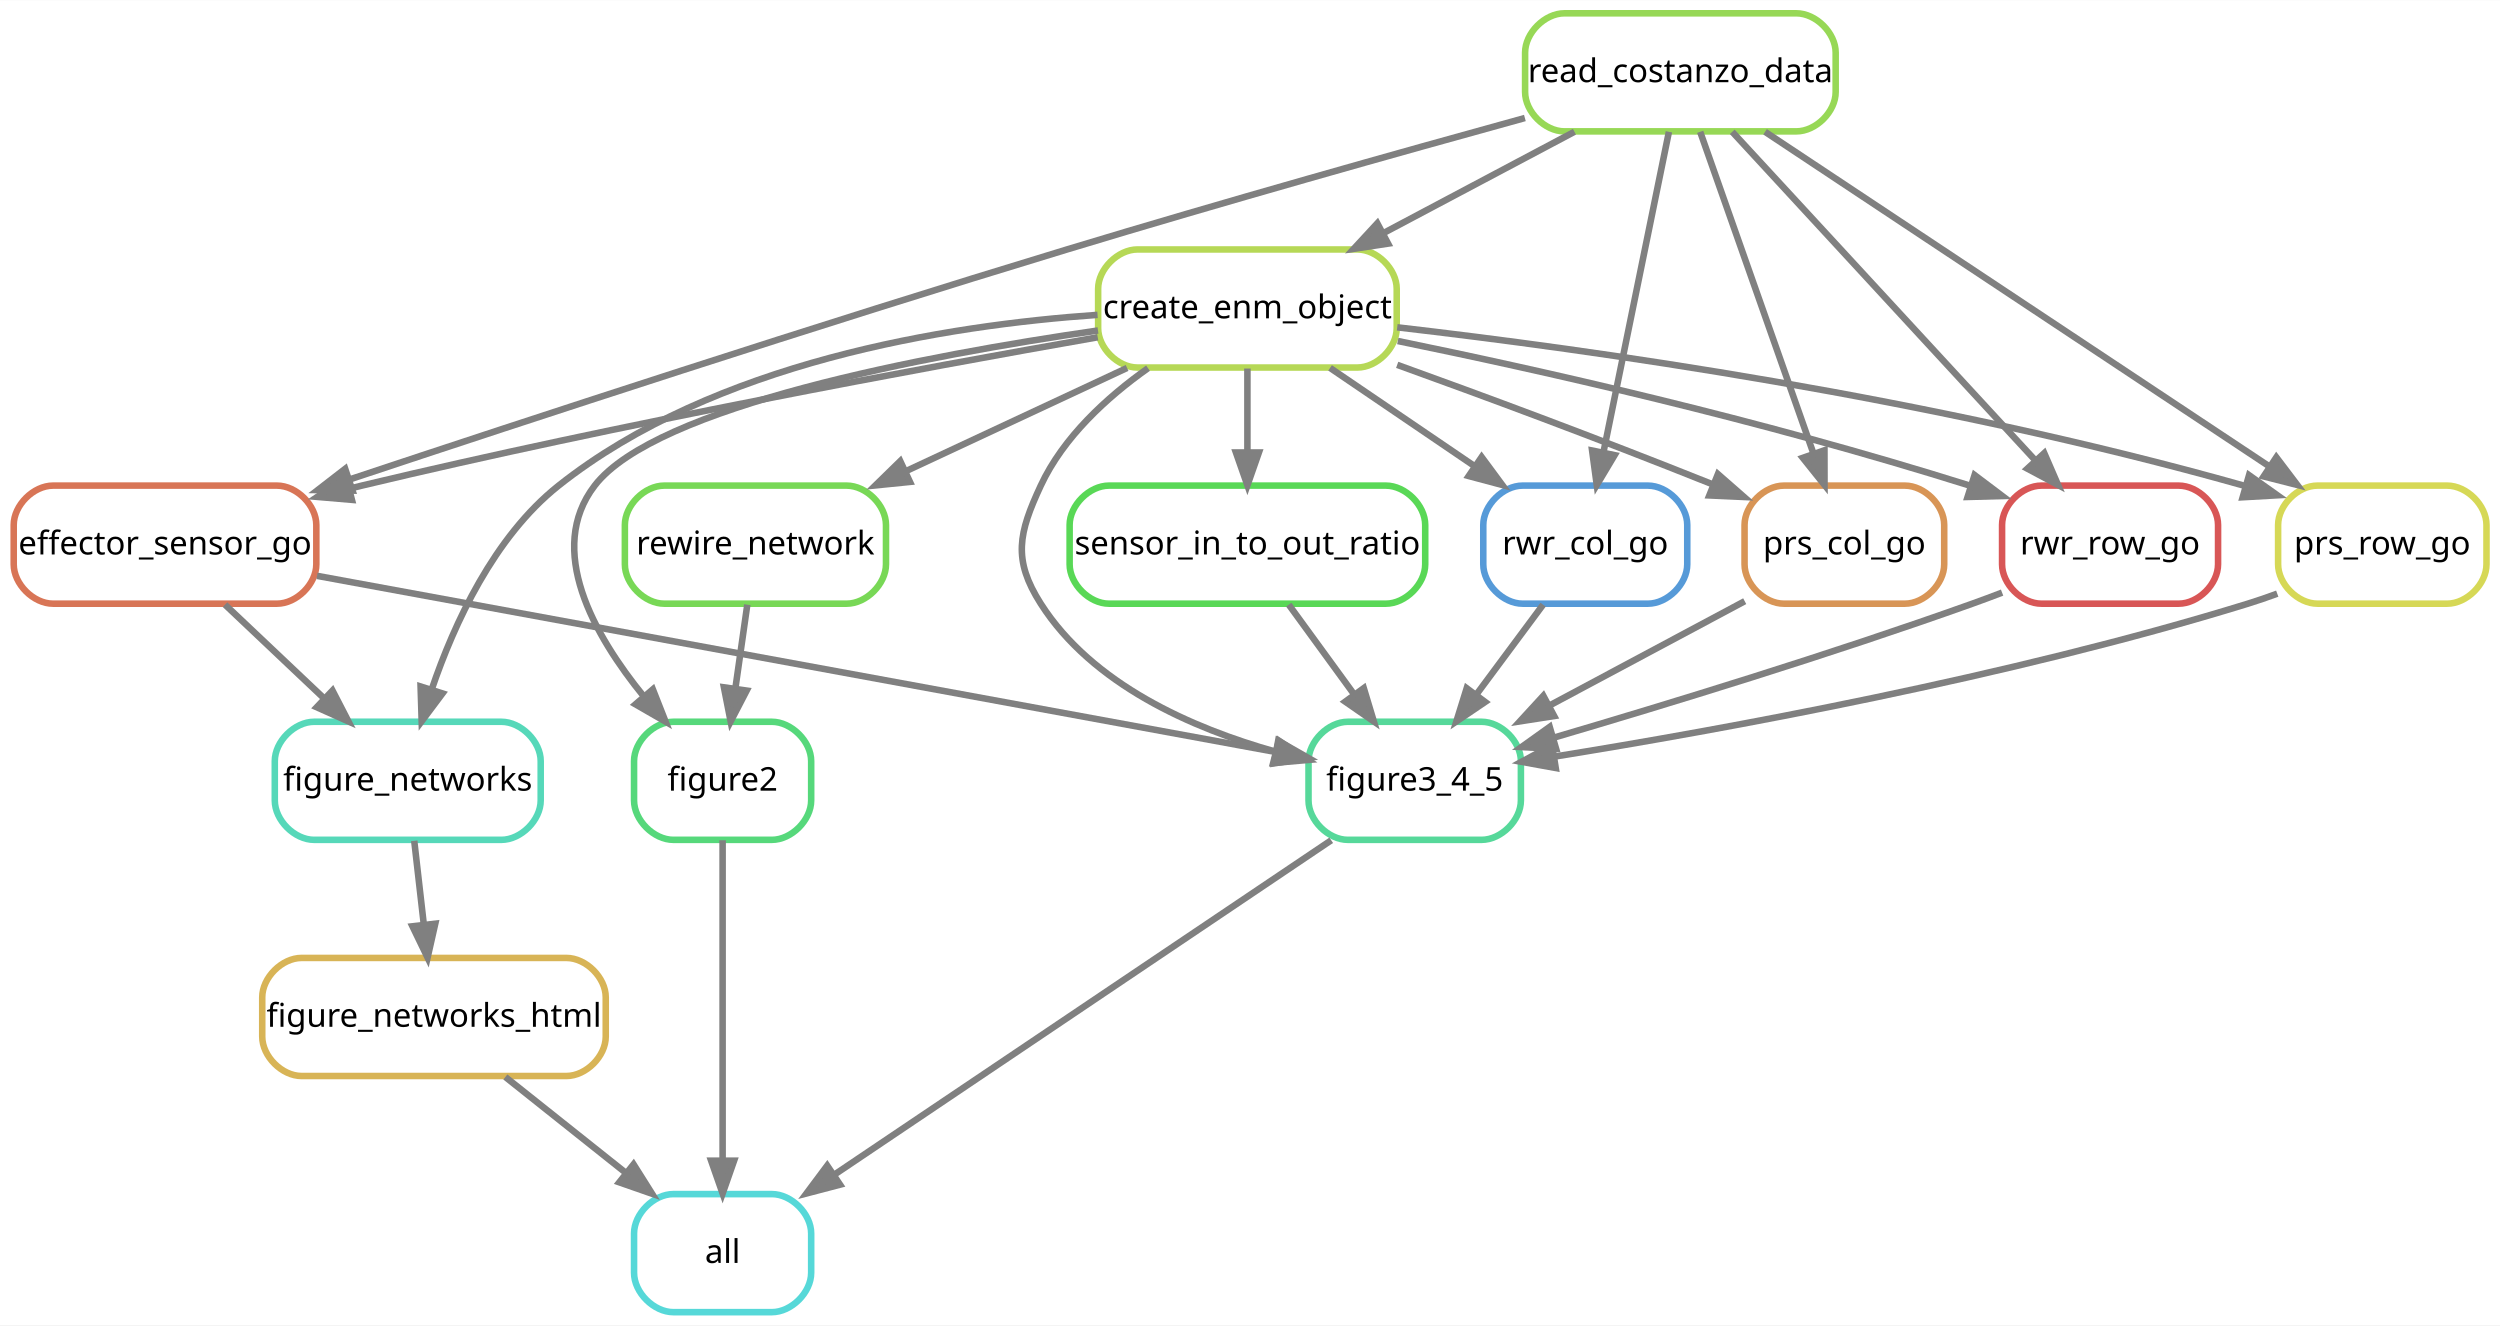
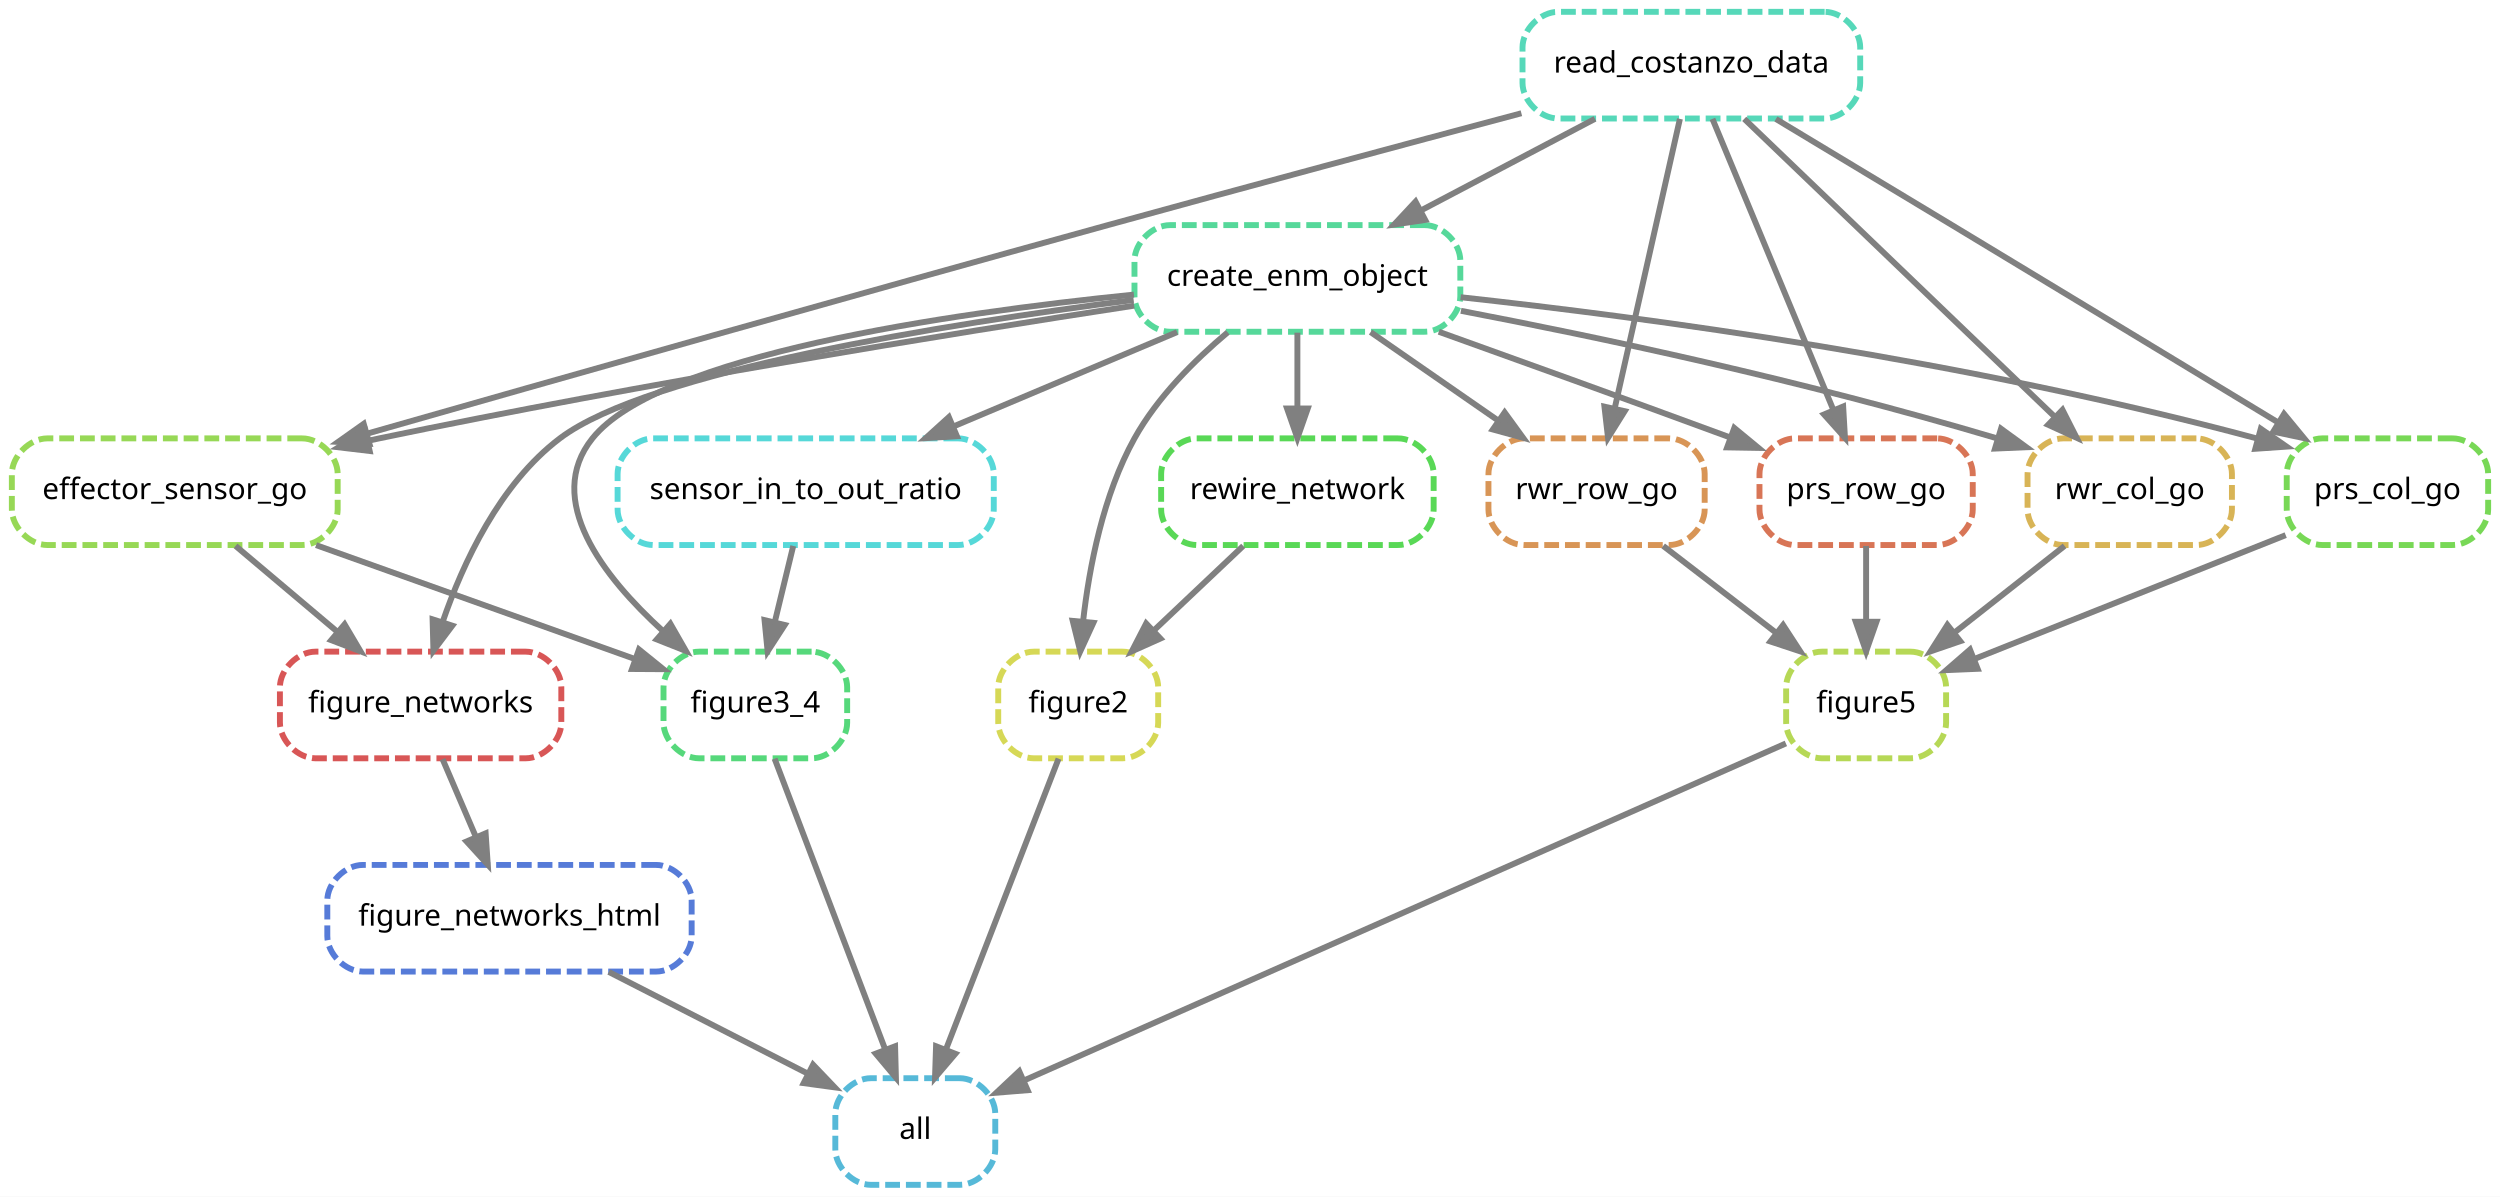
- <svg xmlns="http://www.w3.org/2000/svg" width="762pt" height="404pt" viewBox="0.00 0.00 762.20 404.00">
+ <svg xmlns="http://www.w3.org/2000/svg" width="844pt" height="404pt" viewBox="0.00 0.00 844.00 404.00">
  <g id="graph0" class="graph" transform="scale(1 1) rotate(0) translate(4 400)">
-     <polygon fill="white" stroke="transparent" points="-4,4 -4,-400 758.2,-400 758.2,4 -4,4" />
+     <polygon fill="white" stroke="transparent" points="-4,4 -4,-400 840,-400 840,4 -4,4" />
    <g id="node1" class="node">
-       <path fill="none" stroke="#56d8d8" stroke-width="2" d="M231.31,-36C231.31,-36 201.31,-36 201.31,-36 195.31,-36 189.31,-30 189.31,-24 189.31,-24 189.31,-12 189.31,-12 189.31,-6 195.31,0 201.31,0 201.31,0 231.31,0 231.31,0 237.31,0 243.31,-6 243.31,-12 243.31,-12 243.31,-24 243.31,-24 243.31,-30 237.31,-36 231.31,-36" />
-       <text text-anchor="middle" x="216.31" y="-15" font-family="sans" font-size="10.00">all</text>
+       <path fill="none" stroke="#56b9d8" stroke-width="2" stroke-dasharray="5,2" d="M320,-36C320,-36 290,-36 290,-36 284,-36 278,-30 278,-24 278,-24 278,-12 278,-12 278,-6 284,0 290,0 290,0 320,0 320,0 326,0 332,-6 332,-12 332,-12 332,-24 332,-24 332,-30 326,-36 320,-36" />
+       <text text-anchor="middle" x="305" y="-15.5" font-family="sans" font-size="10.00">all</text>
    </g>
    <g id="node2" class="node">
-       <path fill="none" stroke="#d8b456" stroke-width="2" d="M168.68,-108C168.68,-108 87.95,-108 87.95,-108 81.95,-108 75.95,-102 75.95,-96 75.95,-96 75.95,-84 75.95,-84 75.95,-78 81.95,-72 87.95,-72 87.95,-72 168.68,-72 168.68,-72 174.68,-72 180.68,-78 180.68,-84 180.68,-84 180.68,-96 180.68,-96 180.68,-102 174.68,-108 168.68,-108" />
-       <text text-anchor="middle" x="128.31" y="-87" font-family="sans" font-size="10.00">figure_networks_html</text>
+       <path fill="none" stroke="#567bd8" stroke-width="2" stroke-dasharray="5,2" d="M217.5,-108C217.5,-108 118.5,-108 118.5,-108 112.5,-108 106.5,-102 106.5,-96 106.5,-96 106.5,-84 106.5,-84 106.5,-78 112.5,-72 118.5,-72 118.5,-72 217.5,-72 217.5,-72 223.5,-72 229.5,-78 229.5,-84 229.5,-84 229.5,-96 229.5,-96 229.5,-102 223.5,-108 217.5,-108" />
+       <text text-anchor="middle" x="168" y="-87.5" font-family="sans" font-size="10.00">figure_networks_html</text>
    </g>
    <g id="edge1" class="edge">
-       <path fill="none" stroke="grey" stroke-width="2" d="M150.07,-71.7C161.15,-62.88 174.79,-52.03 186.8,-42.47" />
-       <polygon fill="grey" stroke="grey" stroke-width="2" points="189.16,-45.07 194.81,-36.1 184.81,-39.59 189.16,-45.07" />
+       <path fill="none" stroke="grey" stroke-width="2" d="M201.51,-71.88C221.85,-61.49 247.8,-48.22 268.63,-37.58" />
+       <polygon fill="grey" stroke="grey" stroke-width="2" points="270.49,-40.56 277.81,-32.9 267.31,-34.33 270.49,-40.56" />
    </g>
    <g id="node3" class="node">
-       <path fill="none" stroke="#56d8b9" stroke-width="2" d="M148.85,-180C148.85,-180 91.78,-180 91.78,-180 85.78,-180 79.78,-174 79.78,-168 79.78,-168 79.78,-156 79.78,-156 79.78,-150 85.78,-144 91.78,-144 91.78,-144 148.85,-144 148.85,-144 154.85,-144 160.85,-150 160.85,-156 160.85,-156 160.85,-168 160.85,-168 160.85,-174 154.85,-180 148.85,-180" />
-       <text text-anchor="middle" x="120.31" y="-159" font-family="sans" font-size="10.00">figure_networks</text>
+       <path fill="none" stroke="#d85656" stroke-width="2" stroke-dasharray="5,2" d="M173.5,-180C173.5,-180 102.5,-180 102.5,-180 96.5,-180 90.5,-174 90.5,-168 90.5,-168 90.5,-156 90.5,-156 90.5,-150 96.5,-144 102.5,-144 102.5,-144 173.5,-144 173.5,-144 179.5,-144 185.5,-150 185.5,-156 185.5,-156 185.5,-168 185.5,-168 185.5,-174 179.5,-180 173.5,-180" />
+       <text text-anchor="middle" x="138" y="-159.5" font-family="sans" font-size="10.00">figure_networks</text>
+     </g>
+     <g id="edge5" class="edge">
+       <path fill="none" stroke="grey" stroke-width="2" d="M145.42,-143.7C148.79,-135.81 152.87,-126.3 156.62,-117.55" />
+       <polygon fill="grey" stroke="grey" stroke-width="2" points="159.95,-118.67 160.67,-108.1 153.51,-115.92 159.95,-118.67" />
+     </g>
+     <g id="node4" class="node">
+       <path fill="none" stroke="#56d89a" stroke-width="2" stroke-dasharray="5,2" d="M477,-324C477,-324 391,-324 391,-324 385,-324 379,-318 379,-312 379,-312 379,-300 379,-300 379,-294 385,-288 391,-288 391,-288 477,-288 477,-288 483,-288 489,-294 489,-300 489,-300 489,-312 489,-312 489,-318 483,-324 477,-324" />
+       <text text-anchor="middle" x="434" y="-303.5" font-family="sans" font-size="10.00">create_enm_object</text>
+     </g>
+     <g id="edge6" class="edge">
+       <path fill="none" stroke="grey" stroke-width="2" d="M378.72,-298.75C314.94,-290.59 214.97,-274.66 185,-252 164.73,-236.68 152.32,-210.04 145.38,-189.89" />
+       <polygon fill="grey" stroke="grey" stroke-width="2" points="148.7,-188.78 142.33,-180.32 142.04,-190.91 148.7,-188.78" />
+     </g>
+     <g id="node6" class="node">
+       <path fill="none" stroke="#97d856" stroke-width="2" stroke-dasharray="5,2" d="M98,-252C98,-252 12,-252 12,-252 6,-252 0,-246 0,-240 0,-240 0,-228 0,-228 0,-222 6,-216 12,-216 12,-216 98,-216 98,-216 104,-216 110,-222 110,-228 110,-228 110,-240 110,-240 110,-246 104,-252 98,-252" />
+       <text text-anchor="middle" x="55" y="-231.5" font-family="sans" font-size="10.00">effector_sensor_go</text>
+     </g>
+     <g id="edge9" class="edge">
+       <path fill="none" stroke="grey" stroke-width="2" d="M378.9,-296.81C316.73,-287.29 212.73,-270.49 124,-252 122.74,-251.74 121.47,-251.47 120.2,-251.19" />
+       <polygon fill="grey" stroke="grey" stroke-width="2" points="120.8,-247.74 110.28,-248.99 119.28,-254.58 120.8,-247.74" />
+     </g>
+     <g id="node7" class="node">
+       <path fill="none" stroke="#d6d856" stroke-width="2" stroke-dasharray="5,2" d="M375,-180C375,-180 345,-180 345,-180 339,-180 333,-174 333,-168 333,-168 333,-156 333,-156 333,-150 339,-144 345,-144 345,-144 375,-144 375,-144 381,-144 387,-150 387,-156 387,-156 387,-168 387,-168 387,-174 381,-180 375,-180" />
+       <text text-anchor="middle" x="360" y="-159.5" font-family="sans" font-size="10.00">figure2</text>
+     </g>
+     <g id="edge11" class="edge">
+       <path fill="none" stroke="grey" stroke-width="2" d="M410.47,-287.8C399.3,-278.42 386.73,-265.91 379,-252 368.42,-232.95 363.72,-208.59 361.64,-190.18" />
+       <polygon fill="grey" stroke="grey" stroke-width="2" points="365.12,-189.73 360.7,-180.1 358.15,-190.39 365.12,-189.73" />
+     </g>
+     <g id="node8" class="node">
+       <path fill="none" stroke="#59d856" stroke-width="2" stroke-dasharray="5,2" d="M468,-252C468,-252 400,-252 400,-252 394,-252 388,-246 388,-240 388,-240 388,-228 388,-228 388,-222 394,-216 400,-216 400,-216 468,-216 468,-216 474,-216 480,-222 480,-228 480,-228 480,-240 480,-240 480,-246 474,-252 468,-252" />
+       <text text-anchor="middle" x="434" y="-231.5" font-family="sans" font-size="10.00">rewire_network</text>
+     </g>
+     <g id="edge13" class="edge">
+       <path fill="none" stroke="grey" stroke-width="2" d="M434,-287.7C434,-279.98 434,-270.71 434,-262.11" />
+       <polygon fill="grey" stroke="grey" stroke-width="2" points="437.5,-262.1 434,-252.1 430.5,-262.1 437.5,-262.1" />
+     </g>
+     <g id="node9" class="node">
+       <path fill="none" stroke="#56d87b" stroke-width="2" stroke-dasharray="5,2" d="M270,-180C270,-180 232,-180 232,-180 226,-180 220,-174 220,-168 220,-168 220,-156 220,-156 220,-150 226,-144 232,-144 232,-144 270,-144 270,-144 276,-144 282,-150 282,-156 282,-156 282,-168 282,-168 282,-174 276,-180 270,-180" />
+       <text text-anchor="middle" x="251" y="-159.5" font-family="sans" font-size="10.00">figure3_4</text>
+     </g>
+     <g id="edge14" class="edge">
+       <path fill="none" stroke="grey" stroke-width="2" d="M378.81,-300.55C315.79,-294.19 218.48,-280.03 196,-252 179.48,-231.39 199.47,-205.48 219.83,-186.94" />
+       <polygon fill="grey" stroke="grey" stroke-width="2" points="222.32,-189.41 227.58,-180.22 217.73,-184.13 222.32,-189.41" />
+     </g>
+     <g id="node10" class="node">
+       <path fill="none" stroke="#56d8d8" stroke-width="2" stroke-dasharray="5,2" d="M319.5,-252C319.5,-252 216.5,-252 216.5,-252 210.5,-252 204.5,-246 204.5,-240 204.5,-240 204.5,-228 204.5,-228 204.5,-222 210.5,-216 216.5,-216 216.5,-216 319.5,-216 319.5,-216 325.5,-216 331.5,-222 331.5,-228 331.5,-228 331.5,-240 331.5,-240 331.5,-246 325.5,-252 319.5,-252" />
+       <text text-anchor="middle" x="268" y="-231.5" font-family="sans" font-size="10.00">sensor_in_to_out_ratio</text>
+     </g>
+     <g id="edge17" class="edge">
+       <path fill="none" stroke="grey" stroke-width="2" d="M393.39,-287.88C370.6,-278.26 341.97,-266.19 317.83,-256.01" />
+       <polygon fill="grey" stroke="grey" stroke-width="2" points="319.05,-252.73 308.48,-252.07 316.33,-259.18 319.05,-252.73" />
+     </g>
+     <g id="node12" class="node">
+       <path fill="none" stroke="#d8b456" stroke-width="2" stroke-dasharray="5,2" d="M737.5,-252C737.5,-252 692.5,-252 692.5,-252 686.5,-252 680.5,-246 680.5,-240 680.5,-240 680.5,-228 680.5,-228 680.5,-222 686.5,-216 692.5,-216 692.5,-216 737.5,-216 737.5,-216 743.5,-216 749.5,-222 749.5,-228 749.5,-228 749.5,-240 749.5,-240 749.5,-246 743.5,-252 737.5,-252" />
+       <text text-anchor="middle" x="715" y="-231.5" font-family="sans" font-size="10.00">rwr_col_go</text>
+     </g>
+     <g id="edge22" class="edge">
+       <path fill="none" stroke="grey" stroke-width="2" d="M489.2,-295.07C535.35,-286.23 602.97,-272 670.19,-252.01" />
+       <polygon fill="grey" stroke="grey" stroke-width="2" points="671.54,-255.26 680.1,-249.02 669.51,-248.56 671.54,-255.26" />
+     </g>
+     <g id="node13" class="node">
+       <path fill="none" stroke="#78d856" stroke-width="2" stroke-dasharray="5,2" d="M824,-252C824,-252 780,-252 780,-252 774,-252 768,-246 768,-240 768,-240 768,-228 768,-228 768,-222 774,-216 780,-216 780,-216 824,-216 824,-216 830,-216 836,-222 836,-228 836,-228 836,-240 836,-240 836,-246 830,-252 824,-252" />
+       <text text-anchor="middle" x="802" y="-231.5" font-family="sans" font-size="10.00">prs_col_go</text>
+     </g>
+     <g id="edge24" class="edge">
+       <path fill="none" stroke="grey" stroke-width="2" d="M489.11,-299.66C552.28,-292.74 658.85,-278.6 758.07,-251.93" />
+       <polygon fill="grey" stroke="grey" stroke-width="2" points="759.24,-255.24 767.96,-249.22 757.39,-248.49 759.24,-255.24" />
+     </g>
+     <g id="node14" class="node">
+       <path fill="none" stroke="#d89556" stroke-width="2" stroke-dasharray="5,2" d="M559.5,-252C559.5,-252 510.5,-252 510.5,-252 504.5,-252 498.5,-246 498.5,-240 498.5,-240 498.5,-228 498.5,-228 498.5,-222 504.5,-216 510.5,-216 510.5,-216 559.5,-216 559.5,-216 565.5,-216 571.5,-222 571.5,-228 571.5,-228 571.5,-240 571.5,-240 571.5,-246 565.5,-252 559.5,-252" />
+       <text text-anchor="middle" x="535" y="-231.5" font-family="sans" font-size="10.00">rwr_row_go</text>
+     </g>
+     <g id="edge26" class="edge">
+       <path fill="none" stroke="grey" stroke-width="2" d="M458.71,-287.88C471.67,-278.89 487.73,-267.76 501.77,-258.03" />
+       <polygon fill="grey" stroke="grey" stroke-width="2" points="503.97,-260.76 510.2,-252.19 499.98,-255.01 503.97,-260.76" />
+     </g>
+     <g id="node15" class="node">
+       <path fill="none" stroke="#d87556" stroke-width="2" stroke-dasharray="5,2" d="M650,-252C650,-252 602,-252 602,-252 596,-252 590,-246 590,-240 590,-240 590,-228 590,-228 590,-222 596,-216 602,-216 602,-216 650,-216 650,-216 656,-216 662,-222 662,-228 662,-228 662,-240 662,-240 662,-246 656,-252 650,-252" />
+       <text text-anchor="middle" x="626" y="-231.5" font-family="sans" font-size="10.00">prs_row_go</text>
+     </g>
+     <g id="edge28" class="edge">
+       <path fill="none" stroke="grey" stroke-width="2" d="M481.73,-288C508.27,-278.49 542.12,-266.3 579.96,-252.36" />
+       <polygon fill="grey" stroke="grey" stroke-width="2" points="581.5,-255.52 589.67,-248.78 579.08,-248.96 581.5,-255.52" />
+     </g>
+     <g id="node5" class="node">
+       <path fill="none" stroke="#56d8b9" stroke-width="2" stroke-dasharray="5,2" d="M612,-396C612,-396 522,-396 522,-396 516,-396 510,-390 510,-384 510,-384 510,-372 510,-372 510,-366 516,-360 522,-360 522,-360 612,-360 612,-360 618,-360 624,-366 624,-372 624,-372 624,-384 624,-384 624,-390 618,-396 612,-396" />
+       <text text-anchor="middle" x="567" y="-375.5" font-family="sans" font-size="10.00">read_costanzo_data</text>
+     </g>
+     <g id="edge8" class="edge">
+       <path fill="none" stroke="grey" stroke-width="2" d="M534.46,-359.88C516.75,-350.55 494.65,-338.92 475.68,-328.94" />
+       <polygon fill="grey" stroke="grey" stroke-width="2" points="477.14,-325.75 466.66,-324.19 473.88,-331.94 477.14,-325.75" />
+     </g>
+     <g id="edge10" class="edge">
+       <path fill="none" stroke="grey" stroke-width="2" d="M509.62,-361.77C470.29,-351.28 416.95,-336.95 370,-324 283.42,-300.12 183.68,-271.81 120.03,-253.63" />
+       <polygon fill="grey" stroke="grey" stroke-width="2" points="120.71,-250.19 110.14,-250.8 118.79,-256.92 120.71,-250.19" />
+     </g>
+     <g id="edge23" class="edge">
+       <path fill="none" stroke="grey" stroke-width="2" d="M584.85,-359.87C610.97,-334.82 659.71,-288.05 689.56,-259.41" />
+       <polygon fill="grey" stroke="grey" stroke-width="2" points="692.29,-261.64 697.08,-252.19 687.45,-256.59 692.29,-261.64" />
+     </g>
+     <g id="edge25" class="edge">
+       <path fill="none" stroke="grey" stroke-width="2" d="M595.54,-359.83C612.77,-349.46 635.15,-335.98 655,-324 692.49,-301.36 735.33,-275.42 765.05,-257.4" />
+       <polygon fill="grey" stroke="grey" stroke-width="2" points="767.09,-260.26 773.83,-252.08 763.46,-254.27 767.09,-260.26" />
+     </g>
+     <g id="edge27" class="edge">
+       <path fill="none" stroke="grey" stroke-width="2" d="M563.14,-359.87C557.66,-335.56 547.58,-290.82 541.09,-262.01" />
+       <polygon fill="grey" stroke="grey" stroke-width="2" points="544.49,-261.18 538.87,-252.19 537.66,-262.71 544.49,-261.18" />
+     </g>
+     <g id="edge29" class="edge">
+       <path fill="none" stroke="grey" stroke-width="2" d="M574.12,-359.87C584.26,-335.46 602.97,-290.43 614.93,-261.64" />
+       <polygon fill="grey" stroke="grey" stroke-width="2" points="618.25,-262.77 618.86,-252.19 611.79,-260.08 618.25,-262.77" />
+     </g>
+     <g id="edge7" class="edge">
+       <path fill="none" stroke="grey" stroke-width="2" d="M75.52,-215.7C85.87,-206.97 98.59,-196.24 109.84,-186.75" />
+       <polygon fill="grey" stroke="grey" stroke-width="2" points="112.33,-189.23 117.72,-180.1 107.82,-183.88 112.33,-189.23" />
+     </g>
+     <g id="edge16" class="edge">
+       <path fill="none" stroke="grey" stroke-width="2" d="M102.7,-215.97C135.62,-204.21 178.94,-188.74 210.25,-177.55" />
+       <polygon fill="grey" stroke="grey" stroke-width="2" points="211.72,-180.74 219.96,-174.08 209.37,-174.15 211.72,-180.74" />
+     </g>
+     <g id="edge2" class="edge">
+       <path fill="none" stroke="grey" stroke-width="2" d="M353.37,-143.87C343.91,-119.46 326.47,-74.43 315.32,-45.64" />
+       <polygon fill="grey" stroke="grey" stroke-width="2" points="318.53,-44.25 311.66,-36.19 312.01,-46.78 318.53,-44.25" />
+     </g>
+     <g id="edge12" class="edge">
+       <path fill="none" stroke="grey" stroke-width="2" d="M415.71,-215.7C406.57,-207.05 395.36,-196.45 385.4,-187.03" />
+       <polygon fill="grey" stroke="grey" stroke-width="2" points="387.75,-184.43 378.08,-180.1 382.94,-189.52 387.75,-184.43" />
+     </g>
+     <g id="edge3" class="edge">
+       <path fill="none" stroke="grey" stroke-width="2" d="M257.51,-143.87C266.8,-119.46 283.92,-74.43 294.87,-45.64" />
+       <polygon fill="grey" stroke="grey" stroke-width="2" points="298.18,-46.78 298.46,-36.19 291.64,-44.29 298.18,-46.78" />
+     </g>
+     <g id="edge15" class="edge">
+       <path fill="none" stroke="grey" stroke-width="2" d="M263.8,-215.7C261.9,-207.9 259.62,-198.51 257.52,-189.83" />
+       <polygon fill="grey" stroke="grey" stroke-width="2" points="260.92,-189 255.15,-180.1 254.11,-190.65 260.92,-189" />
+     </g>
+     <g id="node11" class="node">
+       <path fill="none" stroke="#b6d856" stroke-width="2" stroke-dasharray="5,2" d="M641,-180C641,-180 611,-180 611,-180 605,-180 599,-174 599,-168 599,-168 599,-156 599,-156 599,-150 605,-144 611,-144 611,-144 641,-144 641,-144 647,-144 653,-150 653,-156 653,-156 653,-168 653,-168 653,-174 647,-180 641,-180" />
+       <text text-anchor="middle" x="626" y="-159.5" font-family="sans" font-size="10.00">figure5</text>
    </g>
    <g id="edge4" class="edge">
-       <path fill="none" stroke="grey" stroke-width="2" d="M122.29,-143.7C123.17,-135.98 124.23,-126.71 125.22,-118.11" />
-       <polygon fill="grey" stroke="grey" stroke-width="2" points="128.7,-118.44 126.36,-108.1 121.75,-117.64 128.7,-118.44" />
+       <path fill="none" stroke="grey" stroke-width="2" d="M598.91,-149.02C541.4,-123.58 407.06,-64.15 341.84,-35.3" />
+       <polygon fill="grey" stroke="grey" stroke-width="2" points="342.92,-31.95 332.36,-31.1 340.09,-38.35 342.92,-31.95" />
    </g>
-     <g id="node4" class="node">
-       <path fill="none" stroke="#b6d856" stroke-width="2" d="M409.83,-324C409.83,-324 342.8,-324 342.8,-324 336.8,-324 330.8,-318 330.8,-312 330.8,-312 330.8,-300 330.8,-300 330.8,-294 336.8,-288 342.8,-288 342.8,-288 409.83,-288 409.83,-288 415.83,-288 421.83,-294 421.83,-300 421.83,-300 421.83,-312 421.83,-312 421.83,-318 415.83,-324 409.83,-324" />
-       <text text-anchor="middle" x="376.31" y="-303" font-family="sans" font-size="10.00">create_enm_object</text>
+     <g id="edge18" class="edge">
+       <path fill="none" stroke="grey" stroke-width="2" d="M693,-215.7C681.79,-206.88 668,-196.03 655.85,-186.47" />
+       <polygon fill="grey" stroke="grey" stroke-width="2" points="657.77,-183.54 647.75,-180.1 653.44,-189.04 657.77,-183.54" />
    </g>
-     <g id="edge5" class="edge">
-       <path fill="none" stroke="grey" stroke-width="2" d="M330.62,-304.06C284.58,-300.88 213.75,-289.62 166.31,-252 146.59,-236.35 134.46,-209.94 127.65,-189.95" />
-       <polygon fill="grey" stroke="grey" stroke-width="2" points="130.91,-188.64 124.56,-180.16 124.23,-190.75 130.91,-188.64" />
-     </g>
-     <g id="node6" class="node">
-       <path fill="none" stroke="#d87556" stroke-width="2" d="M80.44,-252C80.44,-252 12.18,-252 12.18,-252 6.18,-252 0.18,-246 0.18,-240 0.18,-240 0.18,-228 0.18,-228 0.18,-222 6.18,-216 12.18,-216 12.18,-216 80.44,-216 80.44,-216 86.44,-216 92.44,-222 92.44,-228 92.44,-228 92.44,-240 92.44,-240 92.44,-246 86.44,-252 80.44,-252" />
-       <text text-anchor="middle" x="46.31" y="-231" font-family="sans" font-size="10.00">effector_sensor_go</text>
-     </g>
-     <g id="edge8" class="edge">
-       <path fill="none" stroke="grey" stroke-width="2" d="M330.68,-297.23C276.8,-287.77 184.59,-270.74 106.31,-252 105.07,-251.7 103.81,-251.4 102.55,-251.08" />
-       <polygon fill="grey" stroke="grey" stroke-width="2" points="103.29,-247.66 92.73,-248.56 101.54,-254.44 103.29,-247.66" />
-     </g>
-     <g id="node7" class="node">
-       <path fill="none" stroke="#56d87b" stroke-width="2" d="M231.31,-180C231.31,-180 201.31,-180 201.31,-180 195.31,-180 189.31,-174 189.31,-168 189.31,-168 189.31,-156 189.31,-156 189.31,-150 195.31,-144 201.31,-144 201.31,-144 231.31,-144 231.31,-144 237.31,-144 243.31,-150 243.31,-156 243.31,-156 243.31,-168 243.31,-168 243.31,-174 237.31,-180 231.31,-180" />
-       <text text-anchor="middle" x="216.31" y="-159" font-family="sans" font-size="10.00">figure2</text>
-     </g>
-     <g id="edge10" class="edge">
-       <path fill="none" stroke="grey" stroke-width="2" d="M330.76,-299.3C277.99,-291.65 195.89,-276.17 177.31,-252 162.38,-232.57 176.95,-206.54 192.35,-187.65" />
-       <polygon fill="grey" stroke="grey" stroke-width="2" points="195.04,-189.89 198.92,-180.03 189.74,-185.32 195.04,-189.89" />
-     </g>
-     <g id="node8" class="node">
-       <path fill="none" stroke="#78d856" stroke-width="2" d="M254.12,-252C254.12,-252 198.51,-252 198.51,-252 192.51,-252 186.51,-246 186.51,-240 186.51,-240 186.51,-228 186.51,-228 186.51,-222 192.51,-216 198.51,-216 198.51,-216 254.12,-216 254.12,-216 260.12,-216 266.12,-222 266.12,-228 266.12,-228 266.12,-240 266.12,-240 266.12,-246 260.12,-252 254.12,-252" />
-       <text text-anchor="middle" x="226.31" y="-231" font-family="sans" font-size="10.00">rewire_network</text>
-     </g>
-     <g id="edge12" class="edge">
-       <path fill="none" stroke="grey" stroke-width="2" d="M339.62,-287.88C319.3,-278.39 293.84,-266.51 272.21,-256.42" />
-       <polygon fill="grey" stroke="grey" stroke-width="2" points="273.43,-253.13 262.89,-252.07 270.47,-259.47 273.43,-253.13" />
-     </g>
-     <g id="node9" class="node">
-       <path fill="none" stroke="#56d89a" stroke-width="2" d="M447.69,-180C447.69,-180 406.94,-180 406.94,-180 400.94,-180 394.94,-174 394.94,-168 394.94,-168 394.94,-156 394.94,-156 394.94,-150 400.94,-144 406.94,-144 406.94,-144 447.69,-144 447.69,-144 453.69,-144 459.69,-150 459.69,-156 459.69,-156 459.69,-168 459.69,-168 459.69,-174 453.69,-180 447.69,-180" />
-       <text text-anchor="middle" x="427.31" y="-159" font-family="sans" font-size="10.00">figure3_4_5</text>
-     </g>
-     <g id="edge13" class="edge">
-       <path fill="none" stroke="grey" stroke-width="2" d="M346.01,-287.8C333.44,-278.9 320.19,-266.77 313.31,-252 306.56,-237.49 304.71,-229.49 313.31,-216 329.01,-191.39 359.42,-178.03 384.89,-170.88" />
-       <polygon fill="grey" stroke="grey" stroke-width="2" points="385.91,-174.23 394.72,-168.35 384.17,-167.45 385.91,-174.23" />
-     </g>
-     <g id="node10" class="node">
-       <path fill="none" stroke="#59d856" stroke-width="2" d="M418.52,-252C418.52,-252 334.11,-252 334.11,-252 328.11,-252 322.11,-246 322.11,-240 322.11,-240 322.11,-228 322.11,-228 322.11,-222 328.11,-216 334.11,-216 334.11,-216 418.52,-216 418.52,-216 424.52,-216 430.52,-222 430.52,-228 430.52,-228 430.52,-240 430.52,-240 430.52,-246 424.52,-252 418.52,-252" />
-       <text text-anchor="middle" x="376.31" y="-231" font-family="sans" font-size="10.00">sensor_in_to_out_ratio</text>
+     <g id="edge19" class="edge">
+       <path fill="none" stroke="grey" stroke-width="2" d="M767.65,-219.34C737.41,-207.31 693.5,-189.85 662.61,-177.56" />
+       <polygon fill="grey" stroke="grey" stroke-width="2" points="663.65,-174.21 653.07,-173.76 661.06,-180.71 663.65,-174.21" />
    </g>
    <g id="edge20" class="edge">
-       <path fill="none" stroke="grey" stroke-width="2" d="M376.31,-287.7C376.31,-279.98 376.31,-270.71 376.31,-262.11" />
-       <polygon fill="grey" stroke="grey" stroke-width="2" points="379.81,-262.1 376.31,-252.1 372.81,-262.1 379.81,-262.1" />
-     </g>
-     <g id="node11" class="node">
-       <path fill="none" stroke="#569ad8" stroke-width="2" d="M498.41,-252C498.41,-252 460.22,-252 460.22,-252 454.22,-252 448.22,-246 448.22,-240 448.22,-240 448.22,-228 448.22,-228 448.22,-222 454.22,-216 460.22,-216 460.22,-216 498.41,-216 498.41,-216 504.41,-216 510.41,-222 510.41,-228 510.41,-228 510.41,-240 510.41,-240 510.41,-246 504.41,-252 498.41,-252" />
-       <text text-anchor="middle" x="479.31" y="-231" font-family="sans" font-size="10.00">rwr_col_go</text>
+       <path fill="none" stroke="grey" stroke-width="2" d="M557.49,-215.7C568.96,-206.88 583.06,-196.03 595.48,-186.47" />
+       <polygon fill="grey" stroke="grey" stroke-width="2" points="597.97,-188.98 603.76,-180.1 593.7,-183.43 597.97,-188.98" />
    </g>
    <g id="edge21" class="edge">
-       <path fill="none" stroke="grey" stroke-width="2" d="M401.51,-287.88C414.73,-278.89 431.11,-267.76 445.42,-258.03" />
-       <polygon fill="grey" stroke="grey" stroke-width="2" points="447.72,-260.71 454.02,-252.19 443.78,-254.92 447.72,-260.71" />
-     </g>
-     <g id="node12" class="node">
-       <path fill="none" stroke="#d89556" stroke-width="2" d="M576.75,-252C576.75,-252 539.88,-252 539.88,-252 533.88,-252 527.88,-246 527.88,-240 527.88,-240 527.88,-228 527.88,-228 527.88,-222 533.88,-216 539.88,-216 539.88,-216 576.75,-216 576.75,-216 582.75,-216 588.75,-222 588.75,-228 588.75,-228 588.75,-240 588.75,-240 588.75,-246 582.75,-252 576.75,-252" />
-       <text text-anchor="middle" x="558.31" y="-231" font-family="sans" font-size="10.00">prs_col_go</text>
-     </g>
-     <g id="edge23" class="edge">
-       <path fill="none" stroke="grey" stroke-width="2" d="M421.97,-288.82C447.97,-279.44 481.32,-267.12 518.26,-252.34" />
-       <polygon fill="grey" stroke="grey" stroke-width="2" points="519.76,-255.51 527.73,-248.53 517.14,-249.01 519.76,-255.51" />
-     </g>
-     <g id="node13" class="node">
-       <path fill="none" stroke="#d85656" stroke-width="2" d="M660.24,-252C660.24,-252 618.39,-252 618.39,-252 612.39,-252 606.39,-246 606.39,-240 606.39,-240 606.39,-228 606.39,-228 606.39,-222 612.39,-216 618.39,-216 618.39,-216 660.24,-216 660.24,-216 666.24,-216 672.24,-222 672.24,-228 672.24,-228 672.24,-240 672.24,-240 672.24,-246 666.24,-252 660.24,-252" />
-       <text text-anchor="middle" x="639.31" y="-231" font-family="sans" font-size="10.00">rwr_row_go</text>
-     </g>
-     <g id="edge25" class="edge">
-       <path fill="none" stroke="grey" stroke-width="2" d="M422.15,-296.09C465.12,-287.28 531.2,-272.54 596.8,-251.92" />
-       <polygon fill="grey" stroke="grey" stroke-width="2" points="598.01,-255.21 606.47,-248.83 595.88,-248.54 598.01,-255.21" />
-     </g>
-     <g id="node14" class="node">
-       <path fill="none" stroke="#d6d856" stroke-width="2" d="M742.08,-252C742.08,-252 702.55,-252 702.55,-252 696.55,-252 690.55,-246 690.55,-240 690.55,-240 690.55,-228 690.55,-228 690.55,-222 696.55,-216 702.55,-216 702.55,-216 742.08,-216 742.08,-216 748.08,-216 754.08,-222 754.08,-228 754.08,-228 754.08,-240 754.08,-240 754.08,-246 748.08,-252 742.08,-252" />
-       <text text-anchor="middle" x="722.31" y="-231" font-family="sans" font-size="10.00">prs_row_go</text>
-     </g>
-     <g id="edge27" class="edge">
-       <path fill="none" stroke="grey" stroke-width="2" d="M421.98,-300.26C480.25,-293.51 584.06,-279.14 680.43,-251.9" />
-       <polygon fill="grey" stroke="grey" stroke-width="2" points="681.69,-255.18 690.33,-249.05 679.75,-248.45 681.69,-255.18" />
-     </g>
-     <g id="node5" class="node">
-       <path fill="none" stroke="#97d856" stroke-width="2" d="M543.66,-396C543.66,-396 472.97,-396 472.97,-396 466.97,-396 460.97,-390 460.97,-384 460.97,-384 460.97,-372 460.97,-372 460.97,-366 466.97,-360 472.97,-360 472.97,-360 543.66,-360 543.66,-360 549.66,-360 555.66,-366 555.66,-372 555.66,-372 555.66,-384 555.66,-384 555.66,-390 549.66,-396 543.66,-396" />
-       <text text-anchor="middle" x="508.31" y="-375" font-family="sans" font-size="10.00">read_costanzo_data</text>
-     </g>
-     <g id="edge7" class="edge">
-       <path fill="none" stroke="grey" stroke-width="2" d="M476.02,-359.88C458.45,-350.55 436.51,-338.92 417.69,-328.94" />
-       <polygon fill="grey" stroke="grey" stroke-width="2" points="419.2,-325.78 408.73,-324.19 415.92,-331.97 419.2,-325.78" />
-     </g>
-     <g id="edge9" class="edge">
-       <path fill="none" stroke="grey" stroke-width="2" d="M460.91,-364.08C423.02,-353.64 368.62,-338.35 321.31,-324 245.21,-300.91 157.94,-272.3 102.5,-253.85" />
-       <polygon fill="grey" stroke="grey" stroke-width="2" points="103.46,-250.48 92.86,-250.64 101.24,-257.12 103.46,-250.48" />
-     </g>
-     <g id="edge22" class="edge">
-       <path fill="none" stroke="grey" stroke-width="2" d="M504.82,-359.87C499.85,-335.56 490.71,-290.82 484.83,-262.01" />
-       <polygon fill="grey" stroke="grey" stroke-width="2" points="488.26,-261.29 482.82,-252.19 481.4,-262.69 488.26,-261.29" />
-     </g>
-     <g id="edge24" class="edge">
-       <path fill="none" stroke="grey" stroke-width="2" d="M514.35,-359.87C522.94,-335.46 538.8,-290.43 548.94,-261.64" />
-       <polygon fill="grey" stroke="grey" stroke-width="2" points="552.24,-262.78 552.26,-252.19 545.64,-260.46 552.24,-262.78" />
-     </g>
-     <g id="edge26" class="edge">
-       <path fill="none" stroke="grey" stroke-width="2" d="M524.12,-359.87C547.13,-334.92 590.01,-288.45 616.46,-259.77" />
-       <polygon fill="grey" stroke="grey" stroke-width="2" points="619.25,-261.91 623.46,-252.19 614.1,-257.17 619.25,-261.91" />
-     </g>
-     <g id="edge28" class="edge">
-       <path fill="none" stroke="grey" stroke-width="2" d="M534.13,-359.87C572.61,-334.34 645.07,-286.25 687.98,-257.78" />
-       <polygon fill="grey" stroke="grey" stroke-width="2" points="690.01,-260.63 696.41,-252.19 686.14,-254.8 690.01,-260.63" />
-     </g>
-     <g id="edge6" class="edge">
-       <path fill="none" stroke="grey" stroke-width="2" d="M64.61,-215.7C73.75,-207.05 84.95,-196.45 94.91,-187.03" />
-       <polygon fill="grey" stroke="grey" stroke-width="2" points="97.37,-189.52 102.23,-180.1 92.56,-184.43 97.37,-189.52" />
-     </g>
-     <g id="edge15" class="edge">
-       <path fill="none" stroke="grey" stroke-width="2" d="M92.65,-224.49C167.22,-210.79 312.76,-184.05 384.81,-170.81" />
-       <polygon fill="grey" stroke="grey" stroke-width="2" points="385.69,-174.21 394.89,-168.96 384.42,-167.32 385.69,-174.21" />
-     </g>
-     <g id="edge2" class="edge">
-       <path fill="none" stroke="grey" stroke-width="2" d="M216.31,-143.87C216.31,-119.67 216.31,-75.21 216.31,-46.39" />
-       <polygon fill="grey" stroke="grey" stroke-width="2" points="219.81,-46.19 216.31,-36.19 212.81,-46.19 219.81,-46.19" />
-     </g>
-     <g id="edge11" class="edge">
-       <path fill="none" stroke="grey" stroke-width="2" d="M223.84,-215.7C222.74,-207.98 221.42,-198.71 220.19,-190.11" />
-       <polygon fill="grey" stroke="grey" stroke-width="2" points="223.64,-189.51 218.76,-180.1 216.71,-190.5 223.64,-189.51" />
-     </g>
-     <g id="edge3" class="edge">
-       <path fill="none" stroke="grey" stroke-width="2" d="M401.86,-143.87C363.92,-118.34 292.47,-70.25 250.16,-41.78" />
-       <polygon fill="grey" stroke="grey" stroke-width="2" points="252.11,-38.87 241.86,-36.19 248.2,-44.68 252.11,-38.87" />
-     </g>
-     <g id="edge14" class="edge">
-       <path fill="none" stroke="grey" stroke-width="2" d="M388.92,-215.7C394.91,-207.47 402.19,-197.48 408.79,-188.42" />
-       <polygon fill="grey" stroke="grey" stroke-width="2" points="411.79,-190.25 414.85,-180.1 406.14,-186.13 411.79,-190.25" />
-     </g>
-     <g id="edge16" class="edge">
-       <path fill="none" stroke="grey" stroke-width="2" d="M466.46,-215.7C460.29,-207.39 452.78,-197.28 445.99,-188.14" />
-       <polygon fill="grey" stroke="grey" stroke-width="2" points="448.79,-186.04 440.02,-180.1 443.17,-190.22 448.79,-186.04" />
-     </g>
-     <g id="edge17" class="edge">
-       <path fill="none" stroke="grey" stroke-width="2" d="M527.93,-216.76C510.18,-207.28 487.55,-195.19 468.25,-184.87" />
-       <polygon fill="grey" stroke="grey" stroke-width="2" points="469.83,-181.75 459.36,-180.12 466.53,-187.92 469.83,-181.75" />
-     </g>
-     <g id="edge18" class="edge">
-       <path fill="none" stroke="grey" stroke-width="2" d="M606.4,-219.38C603.34,-218.2 600.28,-217.06 597.31,-216 554.26,-200.6 504.21,-185.31 469.62,-175.13" />
-       <polygon fill="grey" stroke="grey" stroke-width="2" points="470.43,-171.73 459.85,-172.28 468.47,-178.44 470.43,-171.73" />
-     </g>
-     <g id="edge19" class="edge">
-       <path fill="none" stroke="grey" stroke-width="2" d="M690.29,-219.06C687.29,-217.95 684.26,-216.91 681.31,-216 608.43,-193.5 520.83,-177.58 469.88,-169.37" />
-       <polygon fill="grey" stroke="grey" stroke-width="2" points="470.31,-165.9 459.88,-167.79 469.21,-172.81 470.31,-165.9" />
+       <path fill="none" stroke="grey" stroke-width="2" d="M626,-215.7C626,-207.98 626,-198.71 626,-190.11" />
+       <polygon fill="grey" stroke="grey" stroke-width="2" points="629.5,-190.1 626,-180.1 622.5,-190.1 629.5,-190.1" />
    </g>
  </g>
</svg>
